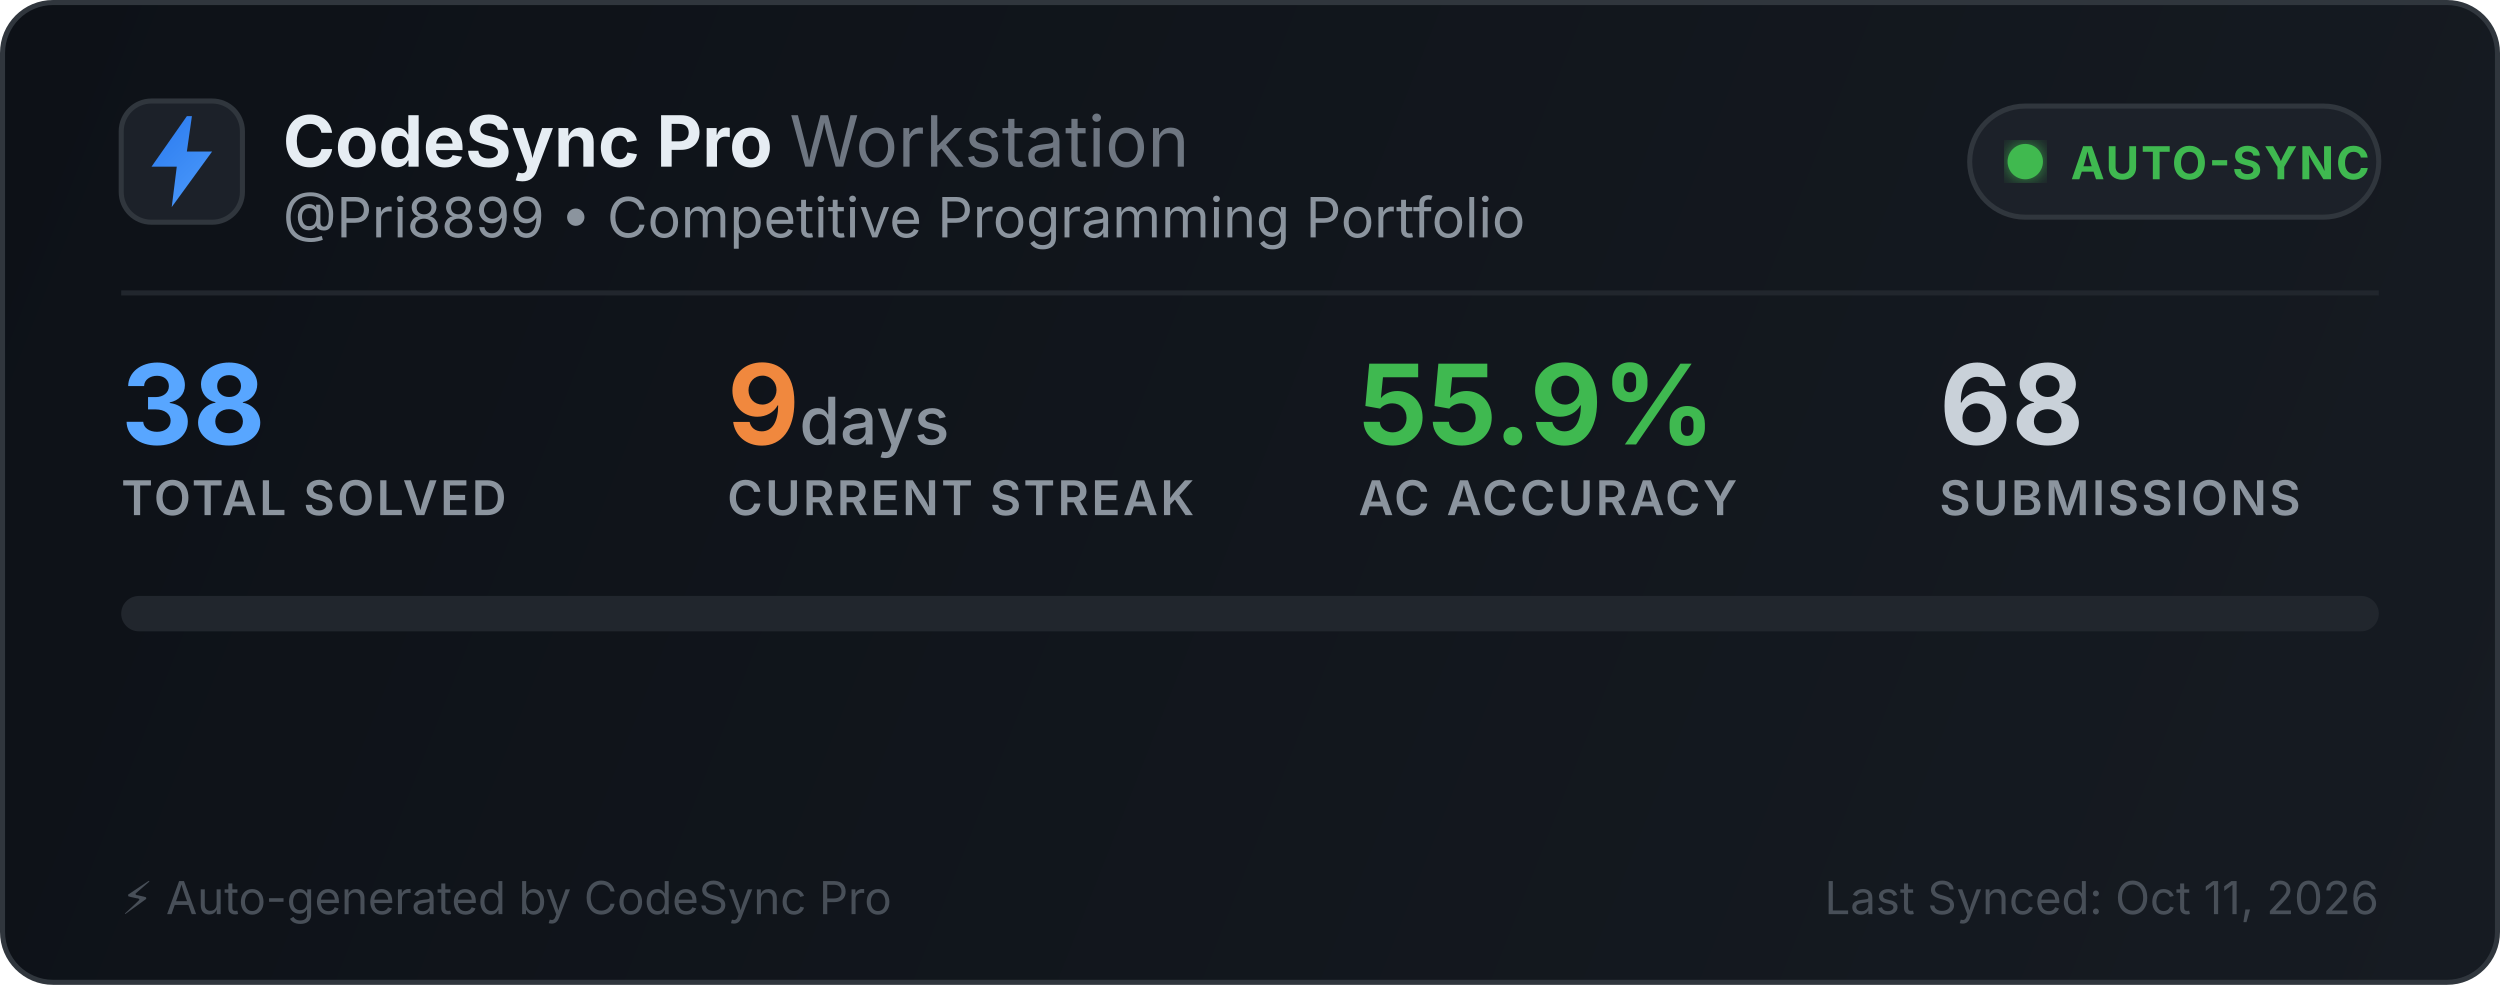
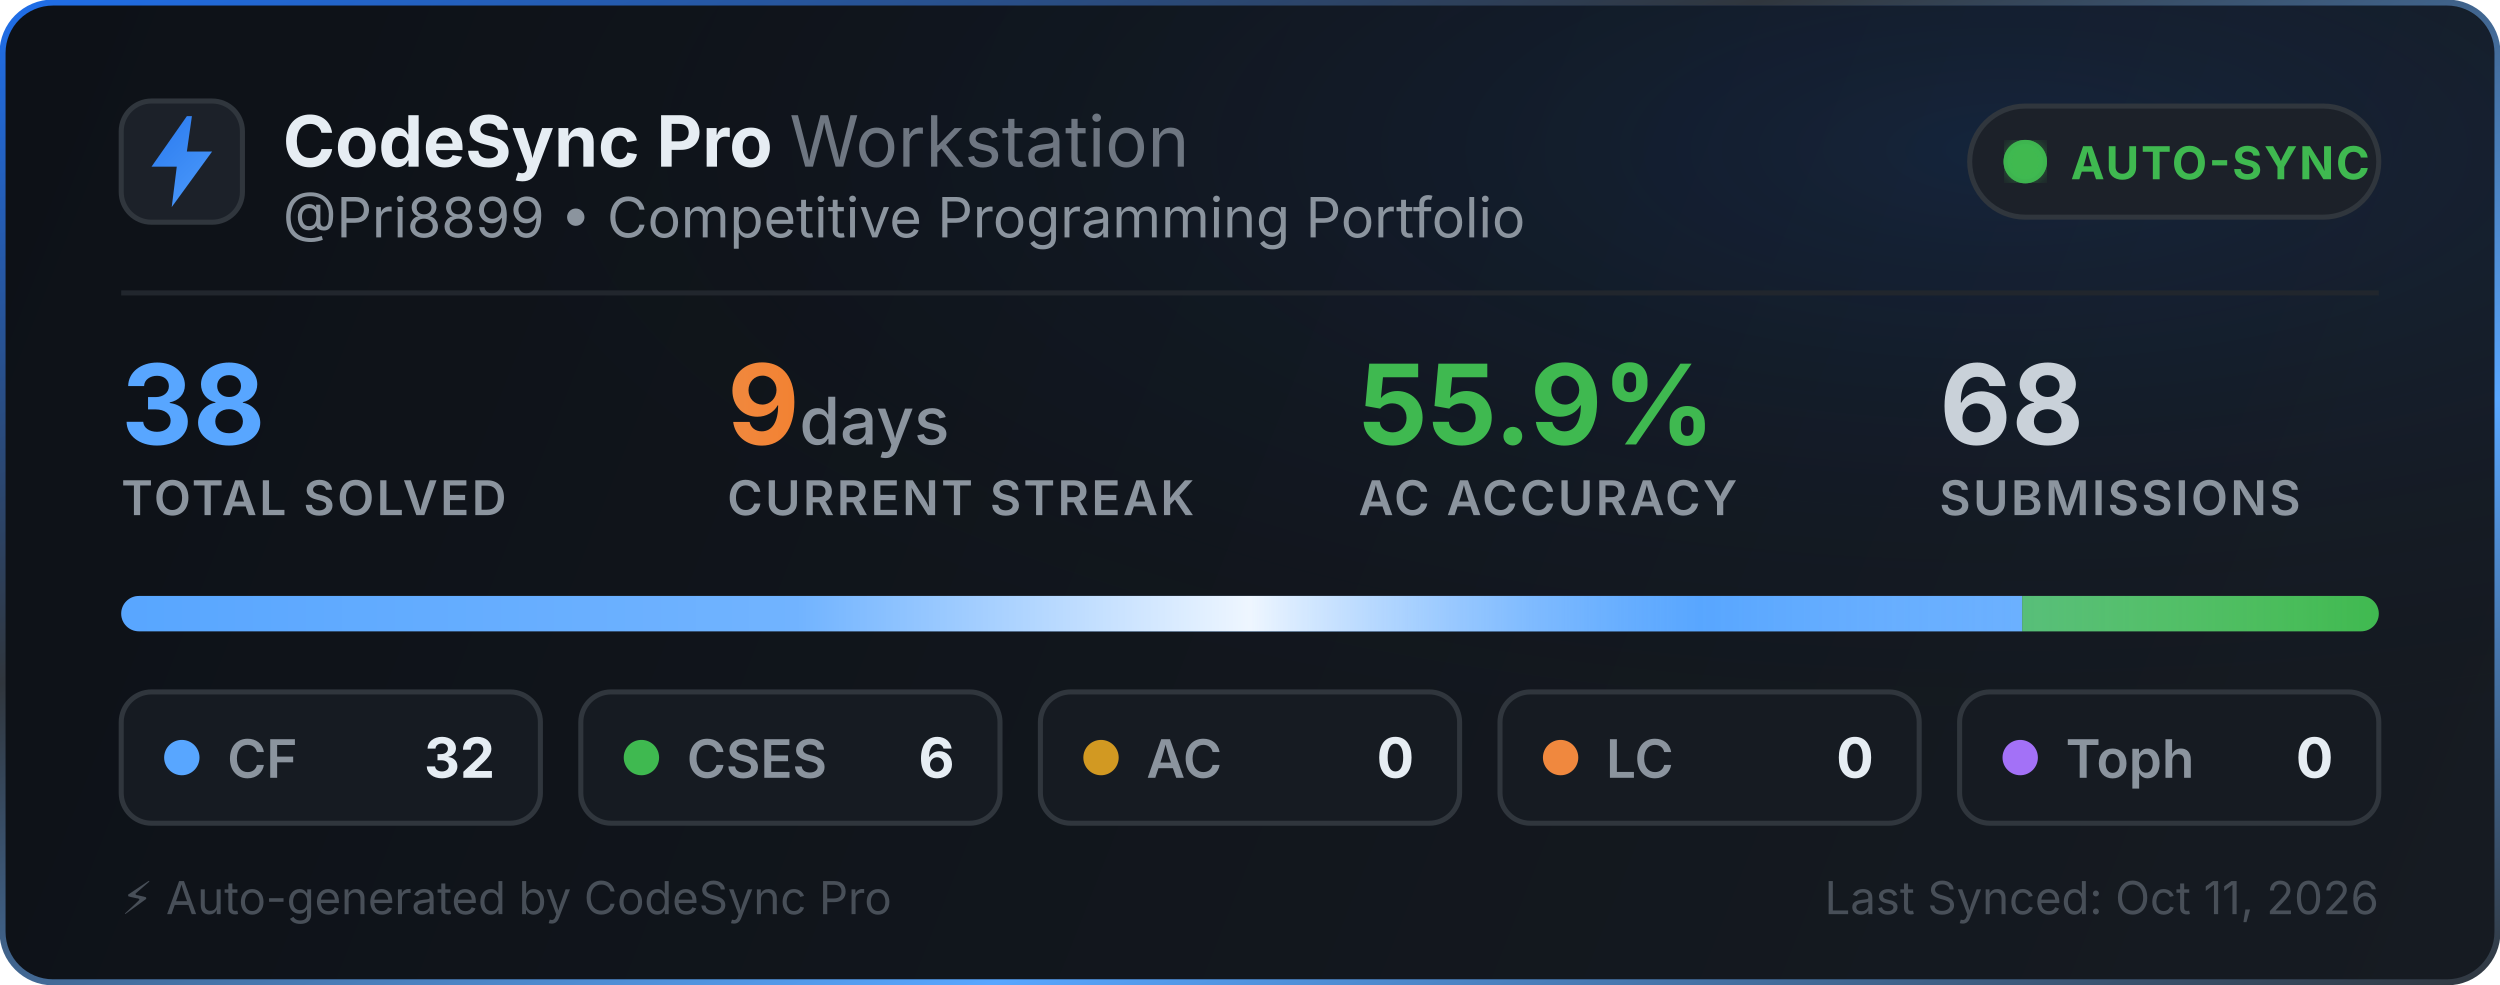
<svg xmlns="http://www.w3.org/2000/svg" width="495" height="195" viewBox="0 0 495 195" fill="none">
  <defs>
    <linearGradient id="bg" x1="0" y1="0" x2="495" y2="195" gradientUnits="userSpaceOnUse">
      <stop offset="0%" stop-color="#0d1117" />
      <stop offset="100%" stop-color="#161b22" />
    </linearGradient>
+     <linearGradient id="border-flow" x1="0%" y1="0%" x2="100%" y2="100%">
+       <stop offset="0%" stop-color="#1f6feb">
+         <animate attributeName="stop-color" values="#1f6feb; #58a6ff; #3fb950; #1f6feb" dur="6s" repeatCount="indefinite" />
+       </stop>
+       <stop offset="35%" stop-color="#30363d">
+         <animate attributeName="stop-color" values="#30363d; #1f6feb; #30363d; #30363d" dur="6s" repeatCount="indefinite" />
+       </stop>
+       <stop offset="70%" stop-color="#58a6ff">
+         <animate attributeName="stop-color" values="#58a6ff; #3fb950; #1f6feb; #58a6ff" dur="6s" repeatCount="indefinite" />
+       </stop>
+       <stop offset="100%" stop-color="#30363d">
+         <animate attributeName="stop-color" values="#30363d; #30363d; #58a6ff; #30363d" dur="6s" repeatCount="indefinite" />
+       </stop>
+     </linearGradient>
+     <radialGradient id="aurora" cx="80%" cy="15%" r="65%">
+       <stop offset="0%" stop-color="#1f6feb" stop-opacity="0.14">
+         <animate attributeName="stop-opacity" values="0.06; 0.22; 0.06" dur="3.5s" repeatCount="indefinite" />
+       </stop>
+       <stop offset="100%" stop-color="#0d1117" stop-opacity="0" />
+     </radialGradient>
    <linearGradient id="icon-grad" x1="0" y1="0" x2="24" y2="24" gradientUnits="userSpaceOnUse">
-       <stop offset="0%" stop-color="#1f6feb" />
-       <stop offset="100%" stop-color="#58a6ff" />
+       <stop offset="0%" stop-color="#1f6feb">
+         <animate attributeName="stop-color" values="#1f6feb; #58a6ff; #388bfd; #1f6feb" dur="2.5s" repeatCount="indefinite" />
+       </stop>
+       <stop offset="100%" stop-color="#58a6ff">
+         <animate attributeName="stop-color" values="#58a6ff; #79c0ff; #1f6feb; #58a6ff" dur="2.5s" repeatCount="indefinite" />
+       </stop>
    </linearGradient>
-     <linearGradient id="streak-grad" x1="0" y1="0" x2="1" y2="0">
-       <stop offset="0%" stop-color="#f0883e" />
-       <stop offset="100%" stop-color="#f97316" />
+     <linearGradient id="streak-flame" x1="0%" y1="0%" x2="100%" y2="0%">
+       <stop offset="0%" stop-color="#f0883e">
+         <animate attributeName="stop-color" values="#f0883e; #ff7b72; #f97316; #f0883e" dur="2.2s" repeatCount="indefinite" />
+       </stop>
+       <stop offset="100%" stop-color="#f97316">
+         <animate attributeName="stop-color" values="#f97316; #f0883e; #ff7b72; #f97316" dur="2.2s" repeatCount="indefinite" />
+       </stop>
+     </linearGradient>
+     <linearGradient id="laser-sweep" x1="0%" y1="0%" x2="100%" y2="0%">
+       <stop offset="0%" stop-color="#ffffff" stop-opacity="0" />
+       <stop offset="30%" stop-color="#ffffff" stop-opacity="0.15" />
+       <stop offset="50%" stop-color="#ffffff" stop-opacity="0.9" />
+       <stop offset="70%" stop-color="#58a6ff" stop-opacity="0.45" />
+       <stop offset="100%" stop-color="#ffffff" stop-opacity="0" />
+       <animate attributeName="x1" values="-150%; 150%" dur="2.4s" repeatCount="indefinite" />
+       <animate attributeName="x2" values="-50%; 250%" dur="2.4s" repeatCount="indefinite" />
    </linearGradient>
    <clipPath id="bar-clip">
      <rect x="24" y="118" width="447" height="7" rx="3.5" />
    </clipPath>
    <filter id="glow">
      <feGaussianBlur stdDeviation="2" result="blur" />
      <feMerge>
        <feMergeNode in="blur" />
        <feMergeNode in="SourceGraphic" />
      </feMerge>
    </filter>
  </defs>
  <style>
    .title { font-family: -apple-system, BlinkMacSystemFont, "Segoe UI", Inter, Helvetica, Arial, sans-serif; font-size: 14px; font-weight: 700; fill: #e6edf3; }
    .subtitle { font-family: -apple-system, BlinkMacSystemFont, "Segoe UI", Inter, Helvetica, Arial, sans-serif; font-size: 11px; fill: #8b949e; }
    .stat-val { font-family: -apple-system, BlinkMacSystemFont, "Segoe UI", Inter, Helvetica, Arial, sans-serif; font-weight: 700; }
    .stat-lbl { font-family: -apple-system, BlinkMacSystemFont, "Segoe UI", Inter, Helvetica, Arial, sans-serif; font-size: 9.5px; font-weight: 600; fill: #8b949e; letter-spacing: 0.5px; }
-     @keyframes fadeIn { from { opacity: 0; } to { opacity: 1; } }
-     @keyframes slideUp { from { opacity: 0; transform: translateY(8px); } to { opacity: 1; transform: translateY(0); } }
-     @keyframes pulseGlow { 0%, 100% { opacity: 0.6; } 50% { opacity: 1; } }
-     .card-border { animation: fadeIn 0.4s ease-out forwards; }
-     .header-group { animation: fadeIn 0.5s ease-out 0.1s both; }
-     .stat-group { animation: slideUp 0.4s ease-out both; }
-     .stat-g1 { animation-delay: 0.2s; }
-     .stat-g2 { animation-delay: 0.28s; }
-     .stat-g3 { animation-delay: 0.36s; }
-     .stat-g4 { animation-delay: 0.44s; }
-     .bar-track { animation: fadeIn 0.3s ease-out 0.5s both; }
-     .footer-text { animation: fadeIn 0.4s ease-out 0.9s both; }
-     .sync-dot { animation: pulseGlow 2s ease-in-out infinite; }
  </style>
-   <rect class="card-border" x="0.5" y="0.5" width="494" height="194" rx="10" fill="url(#bg)" stroke="#30363d" stroke-width="1" />
-   <g class="header-group" transform="translate(24, 20)">
+   <rect x="0.5" y="0.5" width="494" height="194" rx="10" fill="url(#bg)" stroke="url(#border-flow)" stroke-width="1.2" />
+   <rect x="1" y="1" width="493" height="193" rx="10" fill="url(#aurora)" pointer-events="none" />
+   <g transform="translate(24, 20)">
    <rect width="24" height="24" rx="6" fill="#1c2129" stroke="#30363d" stroke-width="1" />
    <path d="M13 3L6 13h5l-1 8 8-11h-5l1-7z" fill="url(#icon-grad)" />
  </g>
-   <g class="header-group">
+   <g>
    <text x="56" y="33" class="title">CodeSync Pro <tspan font-weight="400" fill="#6e7681">Workstation</tspan>
    </text>
    <text x="56" y="47" class="subtitle">@Pri8899 • Competitive Programming Portfolio</text>
  </g>
-   <g class="header-group" transform="translate(390, 21)">
+   <g transform="translate(390, 21)">
    <rect width="81" height="22" rx="11" fill="#1c2129" stroke="#30363d" stroke-width="1" />
-     <circle class="sync-dot" cx="11" cy="11" r="3.5" fill="#3fb950" filter="url(#glow)" />
+     <circle cx="11" cy="11" r="3.5" fill="#3fb950" filter="url(#glow)" />
+     <circle cx="11" cy="11" r="3.5" fill="none" stroke="#3fb950" stroke-width="1.6" opacity="0.8">
+       <animate attributeName="r" values="3.5; 10" dur="2s" repeatCount="indefinite" />
+       <animate attributeName="opacity" values="0.85; 0" dur="2s" repeatCount="indefinite" />
+       <animate attributeName="stroke-width" values="1.6; 0.2" dur="2s" repeatCount="indefinite" />
+     </circle>
+     <circle cx="11" cy="11" r="3.5" fill="none" stroke="#3fb950" stroke-width="1.6" opacity="0.8">
+       <animate attributeName="r" values="3.5; 10" dur="2s" begin="1s" repeatCount="indefinite" />
+       <animate attributeName="opacity" values="0.85; 0" dur="2s" begin="1s" repeatCount="indefinite" />
+       <animate attributeName="stroke-width" values="1.6; 0.2" dur="2s" begin="1s" repeatCount="indefinite" />
+     </circle>
    <text x="20" y="14.5" font-family="-apple-system, BlinkMacSystemFont, Segoe UI, Inter, Helvetica, Arial, sans-serif" font-size="9" font-weight="700" fill="#3fb950" letter-spacing="0.4px">AUTO-SYNC</text>
  </g>
-   <line x1="24" y1="58" x2="471" y2="58" stroke="#21262d" stroke-width="1">
-     <animate attributeName="x2" values="24;471" dur="0.4s" begin="0.15s" fill="freeze" />
-   </line>
+   <line x1="24" y1="58" x2="471" y2="58" stroke="#21262d" stroke-width="1" />
  <g transform="translate(24, 68)">
-     <g class="stat-group stat-g1">
+     <g>
      <text x="0" y="20" class="stat-val" font-size="22" fill="#58a6ff">38</text>
      <text x="0" y="34" class="stat-lbl">TOTAL SOLVED</text>
    </g>
-     <g class="stat-group stat-g2">
-       <text x="120" y="20" class="stat-val" font-size="22" fill="#f0883e">9<tspan font-size="13" font-weight="500" fill="#8b949e"> days</tspan>
+     <g>
+       <text x="120" y="20" class="stat-val" font-size="22" fill="url(#streak-flame)">9<tspan font-size="13" font-weight="500" fill="#8b949e"> days</tspan>
      </text>
      <text x="120" y="34" class="stat-lbl">CURRENT STREAK</text>
    </g>
-     <g class="stat-group stat-g3">
+     <g>
      <text x="245" y="20" class="stat-val" font-size="22" fill="#3fb950">55.9%</text>
      <text x="245" y="34" class="stat-lbl">AC ACCURACY</text>
    </g>
-     <g class="stat-group stat-g4">
+     <g>
      <text x="360" y="20" class="stat-val" font-size="22" fill="#c9d1d9">68</text>
      <text x="360" y="34" class="stat-lbl">SUBMISSIONS</text>
    </g>
  </g>
-   <g class="bar-track">
+   <g>
    <rect x="24" y="118" width="447" height="7" rx="3.5" fill="#21262d" />
    <g clip-path="url(#bar-clip)">
-       <rect x="24" y="118" width="0" height="7" fill="#58a6ff">
-         <animate attributeName="width" from="0" to="376.421" dur="0.5s" begin="0.55s" fill="freeze" />
-       </rect>
-       <rect x="400.421" y="118" width="0" height="7" fill="#3fb950">
-         <animate attributeName="width" from="0" to="70.579" dur="0.5s" begin="0.6s" fill="freeze" />
-       </rect>
-       <rect x="471" y="118" width="0" height="7" fill="#d29922">
-         <animate attributeName="width" from="0" to="0" dur="0.5s" begin="0.65s" fill="freeze" />
-       </rect>
-       <rect x="471" y="118" width="0" height="7" fill="#f0883e">
-         <animate attributeName="width" from="0" to="0" dur="0.5s" begin="0.7s" fill="freeze" />
-       </rect>
-       <rect x="471" y="118" width="0" height="7" fill="#a371f7">
-         <animate attributeName="width" from="0" to="0" dur="0.5s" begin="0.75s" fill="freeze" />
-       </rect>
+       <rect x="24" y="118" width="376.4" height="7" fill="#58a6ff" />
+       <rect x="400.4" y="118" width="70.6" height="7" fill="#3fb950" />
+       <rect x="471" y="118" width="0" height="7" fill="#d29922" />
+       <rect x="471" y="118" width="0" height="7" fill="#f0883e" />
+       <rect x="471" y="118" width="0" height="7" fill="#a371f7" />
+       <rect x="24" y="118" width="447" height="7" fill="url(#laser-sweep)" />
    </g>
  </g>
-   <g transform="translate(24, 137)" opacity="0">
+   <g transform="translate(24, 137)">
    <rect width="83" height="26" rx="6" fill="#161b22" stroke="#30363d" stroke-width="1" />
    <circle cx="12" cy="13" r="3.5" fill="#58a6ff">
-       <animate attributeName="r" values="0;3.5" dur="0.3s" begin="0.6s" fill="freeze" />
+       <animate attributeName="r" values="3.0; 4.3; 3.0" dur="2.0s" repeatCount="indefinite" />
+       <animate attributeName="opacity" values="0.75; 1; 0.75" dur="2.0s" repeatCount="indefinite" />
    </circle>
    <text x="21" y="17" font-family="-apple-system, BlinkMacSystemFont, Segoe UI, Inter, Helvetica, Arial, sans-serif" font-size="10.5" font-weight="600" fill="#8b949e">CF</text>
    <text x="74" y="17" text-anchor="end" font-family="-apple-system, BlinkMacSystemFont, Segoe UI, Inter, Helvetica, Arial, sans-serif" font-size="11" font-weight="700" fill="#e6edf3">32</text>
-     <animate attributeName="opacity" values="0;1" dur="0.35s" begin="0.5s" fill="freeze" />
  </g>
-   <g transform="translate(115, 137)" opacity="0">
+   <g transform="translate(115, 137)">
    <rect width="83" height="26" rx="6" fill="#161b22" stroke="#30363d" stroke-width="1" />
    <circle cx="12" cy="13" r="3.5" fill="#3fb950">
-       <animate attributeName="r" values="0;3.5" dur="0.3s" begin="0.68s" fill="freeze" />
+       <animate attributeName="r" values="3.0; 4.3; 3.0" dur="2.25s" repeatCount="indefinite" />
+       <animate attributeName="opacity" values="0.75; 1; 0.75" dur="2.25s" repeatCount="indefinite" />
    </circle>
    <text x="21" y="17" font-family="-apple-system, BlinkMacSystemFont, Segoe UI, Inter, Helvetica, Arial, sans-serif" font-size="10.5" font-weight="600" fill="#8b949e">CSES</text>
    <text x="74" y="17" text-anchor="end" font-family="-apple-system, BlinkMacSystemFont, Segoe UI, Inter, Helvetica, Arial, sans-serif" font-size="11" font-weight="700" fill="#e6edf3">6</text>
-     <animate attributeName="opacity" values="0;1" dur="0.35s" begin="0.58s" fill="freeze" />
  </g>
-   <g transform="translate(206, 137)" opacity="0">
+   <g transform="translate(206, 137)">
    <rect width="83" height="26" rx="6" fill="#161b22" stroke="#30363d" stroke-width="1" />
    <circle cx="12" cy="13" r="3.5" fill="#d29922">
-       <animate attributeName="r" values="0;3.5" dur="0.3s" begin="0.76s" fill="freeze" />
+       <animate attributeName="r" values="3.0; 4.3; 3.0" dur="2.5s" repeatCount="indefinite" />
+       <animate attributeName="opacity" values="0.75; 1; 0.75" dur="2.5s" repeatCount="indefinite" />
    </circle>
    <text x="21" y="17" font-family="-apple-system, BlinkMacSystemFont, Segoe UI, Inter, Helvetica, Arial, sans-serif" font-size="10.5" font-weight="600" fill="#8b949e">AC</text>
    <text x="74" y="17" text-anchor="end" font-family="-apple-system, BlinkMacSystemFont, Segoe UI, Inter, Helvetica, Arial, sans-serif" font-size="11" font-weight="700" fill="#e6edf3">0</text>
-     <animate attributeName="opacity" values="0;1" dur="0.35s" begin="0.66s" fill="freeze" />
  </g>
-   <g transform="translate(297, 137)" opacity="0">
+   <g transform="translate(297, 137)">
    <rect width="83" height="26" rx="6" fill="#161b22" stroke="#30363d" stroke-width="1" />
    <circle cx="12" cy="13" r="3.5" fill="#f0883e">
-       <animate attributeName="r" values="0;3.5" dur="0.3s" begin="0.84s" fill="freeze" />
+       <animate attributeName="r" values="3.0; 4.3; 3.0" dur="2.75s" repeatCount="indefinite" />
+       <animate attributeName="opacity" values="0.75; 1; 0.75" dur="2.75s" repeatCount="indefinite" />
    </circle>
    <text x="21" y="17" font-family="-apple-system, BlinkMacSystemFont, Segoe UI, Inter, Helvetica, Arial, sans-serif" font-size="10.5" font-weight="600" fill="#8b949e">LC</text>
    <text x="74" y="17" text-anchor="end" font-family="-apple-system, BlinkMacSystemFont, Segoe UI, Inter, Helvetica, Arial, sans-serif" font-size="11" font-weight="700" fill="#e6edf3">0</text>
-     <animate attributeName="opacity" values="0;1" dur="0.35s" begin="0.74s" fill="freeze" />
  </g>
-   <g transform="translate(388, 137)" opacity="0">
+   <g transform="translate(388, 137)">
    <rect width="83" height="26" rx="6" fill="#161b22" stroke="#30363d" stroke-width="1" />
    <circle cx="12" cy="13" r="3.5" fill="#a371f7">
-       <animate attributeName="r" values="0;3.5" dur="0.3s" begin="0.92s" fill="freeze" />
+       <animate attributeName="r" values="3.0; 4.3; 3.0" dur="3.0s" repeatCount="indefinite" />
+       <animate attributeName="opacity" values="0.75; 1; 0.75" dur="3.0s" repeatCount="indefinite" />
    </circle>
    <text x="21" y="17" font-family="-apple-system, BlinkMacSystemFont, Segoe UI, Inter, Helvetica, Arial, sans-serif" font-size="10.5" font-weight="600" fill="#8b949e">Toph</text>
    <text x="74" y="17" text-anchor="end" font-family="-apple-system, BlinkMacSystemFont, Segoe UI, Inter, Helvetica, Arial, sans-serif" font-size="11" font-weight="700" fill="#e6edf3">0</text>
-     <animate attributeName="opacity" values="0;1" dur="0.35s" begin="0.82s" fill="freeze" />
  </g>
-   <text class="footer-text" x="24" y="181" font-family="-apple-system, BlinkMacSystemFont, Segoe UI, Inter, Helvetica, Arial, sans-serif" font-size="9" fill="#484f58">⚡ Auto-generated by CodeSync Pro</text>
-   <text class="footer-text" x="471" y="181" text-anchor="end" font-family="-apple-system, BlinkMacSystemFont, Segoe UI, Inter, Helvetica, Arial, sans-serif" font-size="9" fill="#484f58">Last Synced: Oct 11, 2026</text>
+   <text x="24" y="181" font-family="-apple-system, BlinkMacSystemFont, Segoe UI, Inter, Helvetica, Arial, sans-serif" font-size="9" fill="#484f58">⚡ Auto-generated by CodeSync Pro</text>
+   <text x="471" y="181" text-anchor="end" font-family="-apple-system, BlinkMacSystemFont, Segoe UI, Inter, Helvetica, Arial, sans-serif" font-size="9" fill="#484f58">Last Synced: Oct 11, 2026</text>
</svg>
